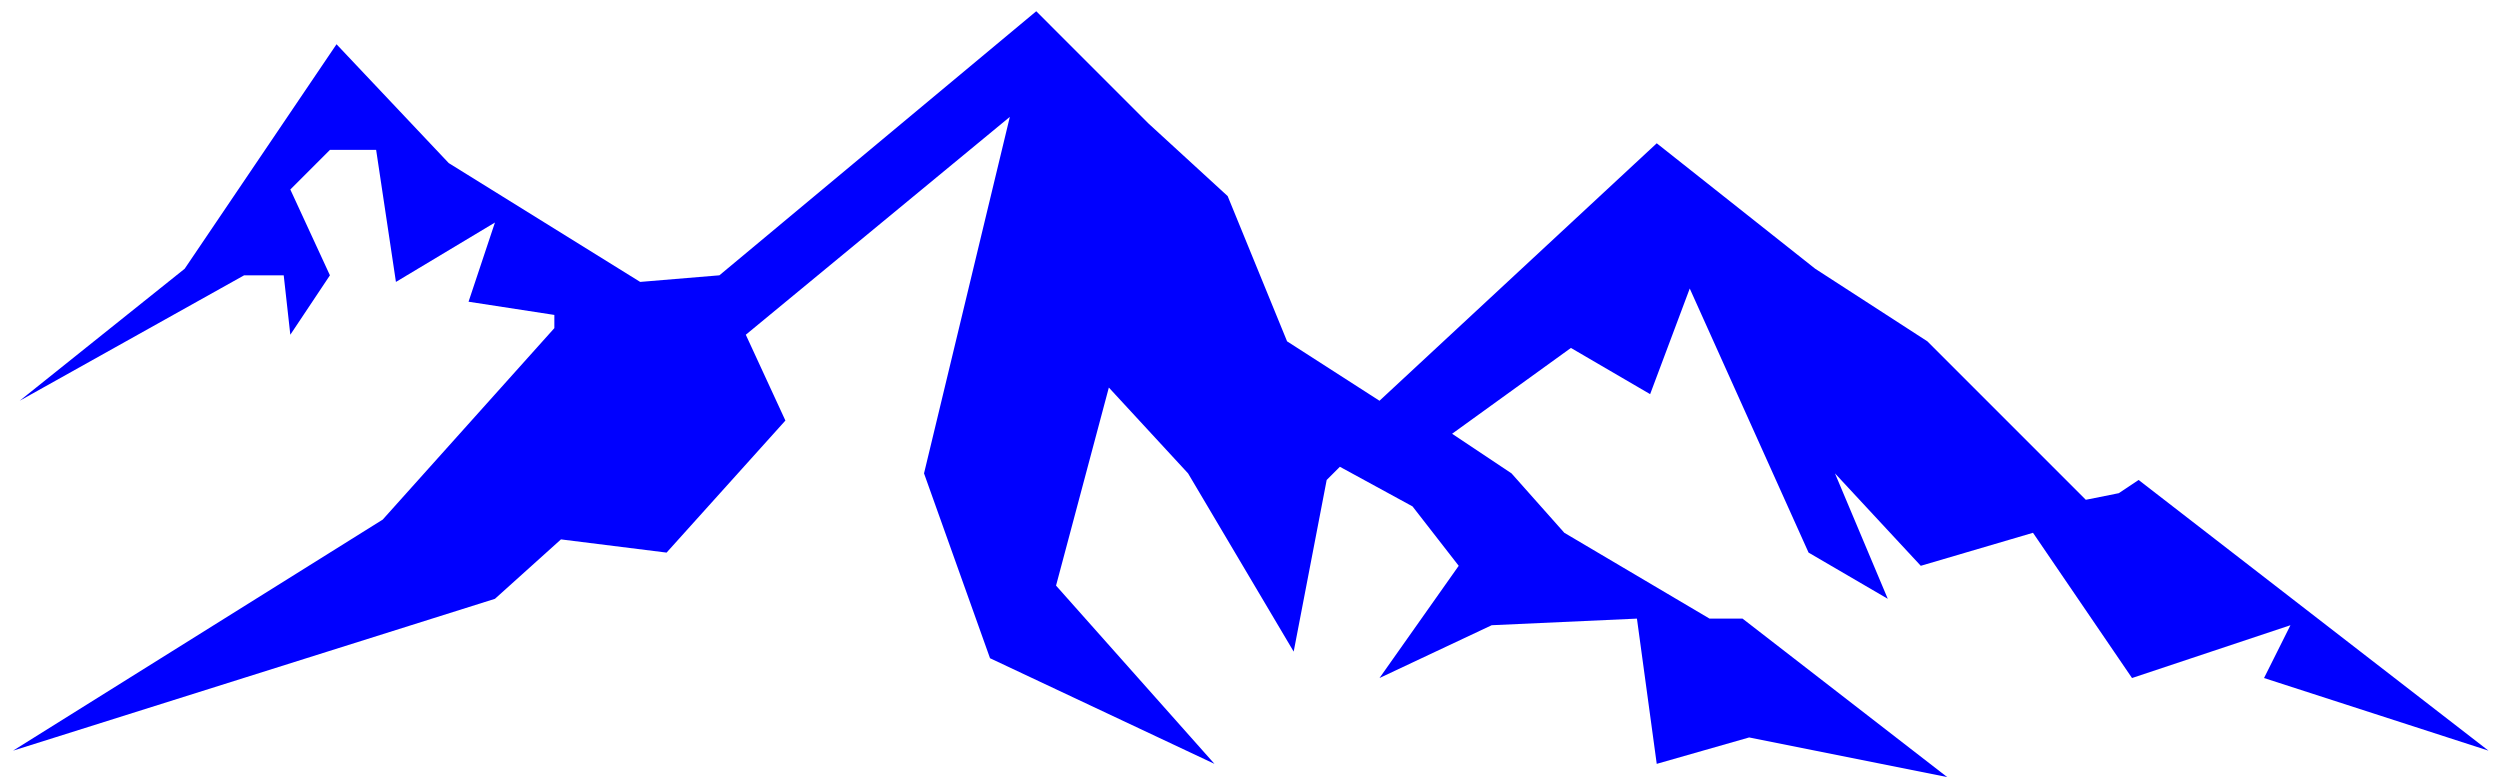
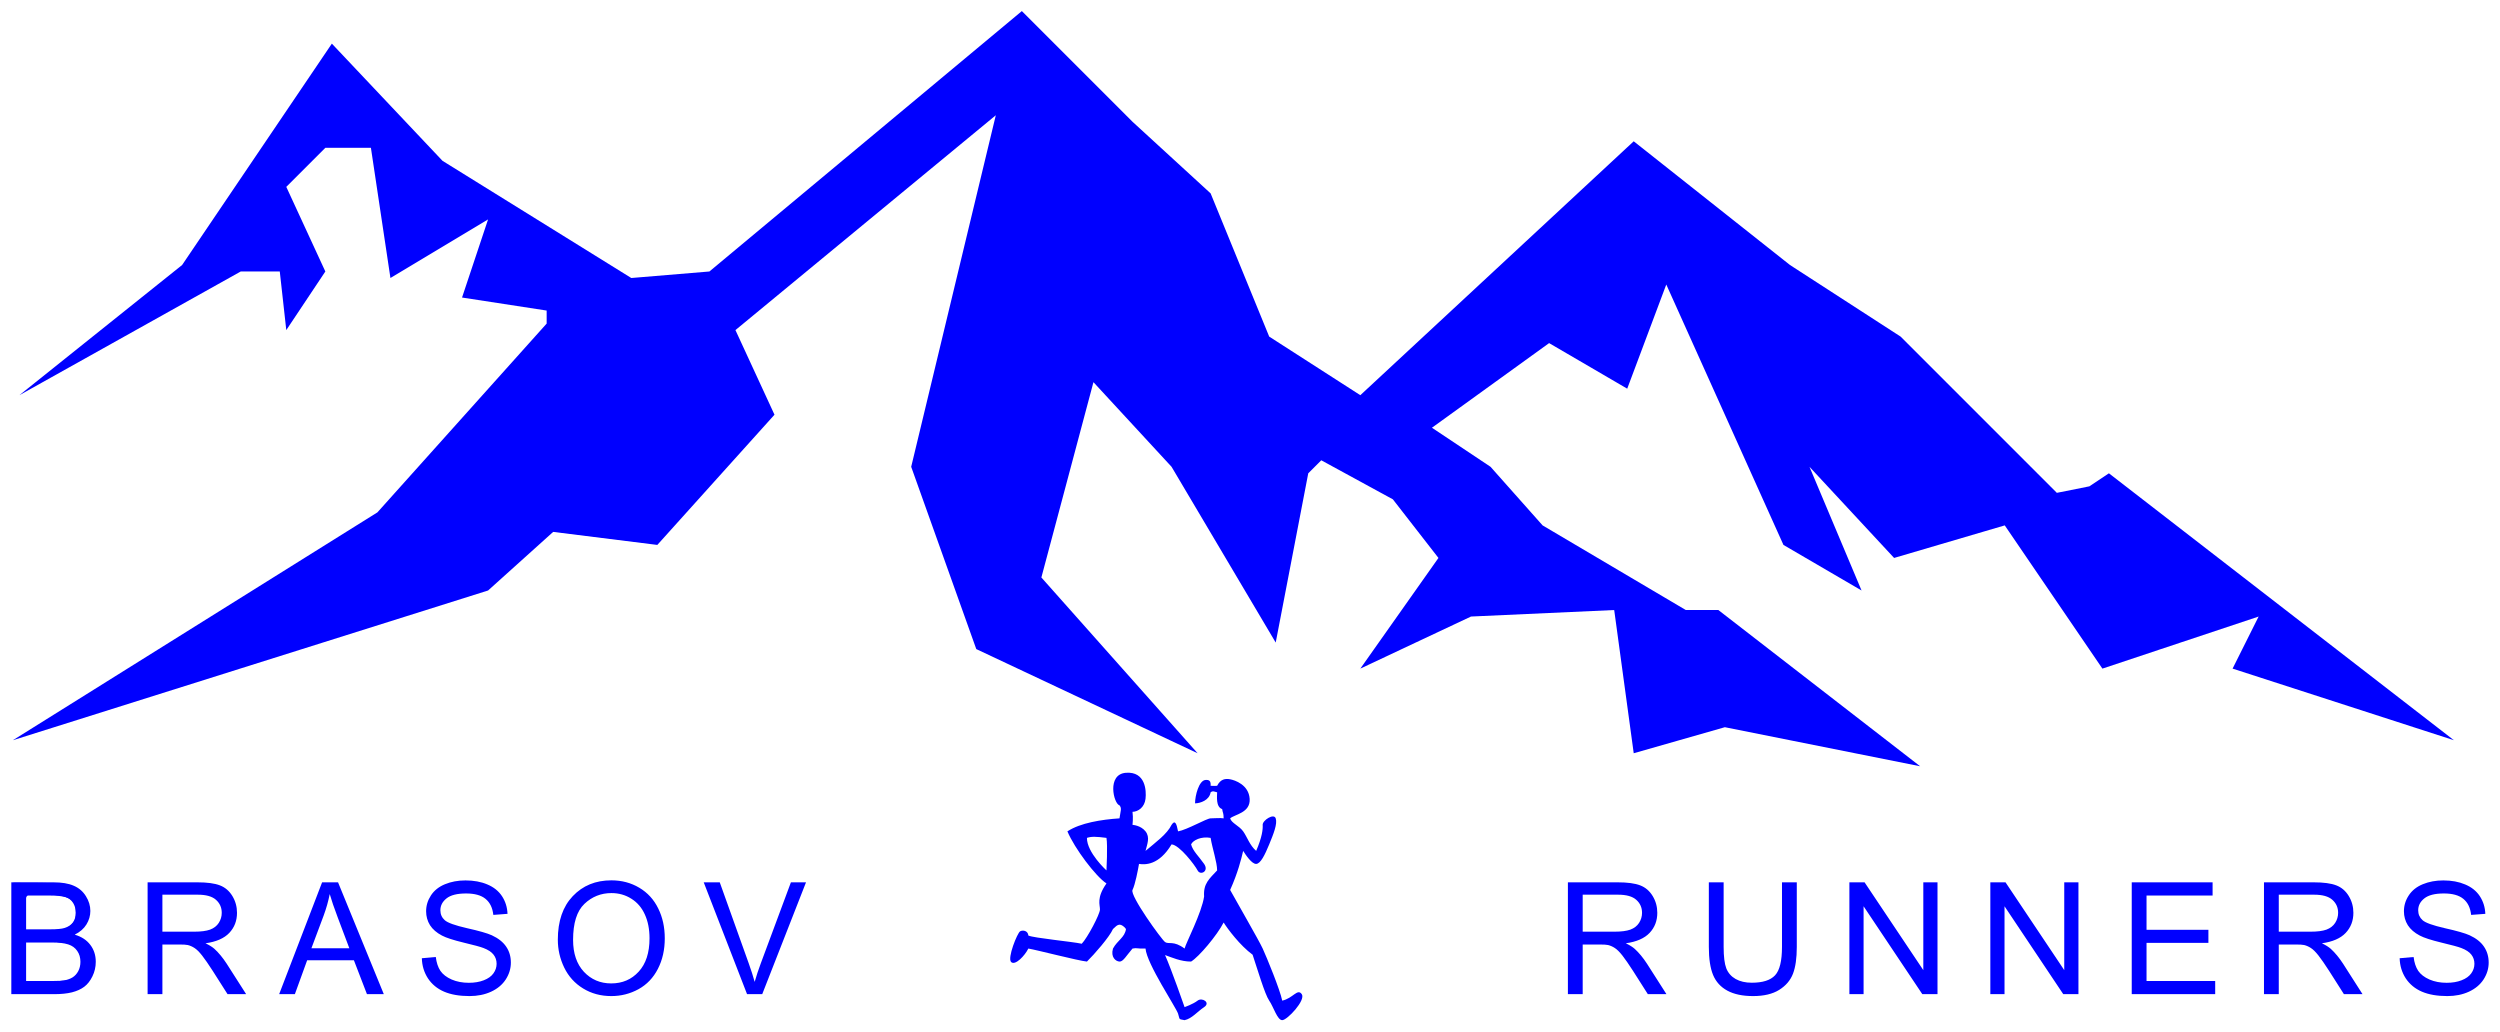
- <svg xmlns="http://www.w3.org/2000/svg" viewBox="60 906 2840 889" version="1.1" id="svg4">
+ <svg xmlns="http://www.w3.org/2000/svg" viewBox="60 906 2880 1188" version="1.1" id="svg4">
  <defs id="defs4" />
  <g id="g1" transform="translate(-37.63084,791.7188)" style="fill:#0000ff;fill-opacity:1">
    <path fill-rule="nonzero" fill="rgb(90.199%, 90.599%, 90.999%)" fill-opacity="1" d="m 119.98,569.539 187.469,-150 172.473,-254.988 127.477,135 217.473,134.988 89.98,-7.5 359.949,-299.988 127.481,127.5 89.98,82.5 67.488,164.988 104.981,67.5 314.949,-292.488 179.969,142.488 127.481,82.5 179.981,179.992 37.492,-7.5 22.5,-15 397.43,307.488 -254.961,-82.5 30,-59.988 -179.969,59.988 -112.492,-164.988 -127.469,37.5 -97.492,-105 59.992,142.5 -89.98,-52.5 -134.981,-299.992 -45,120 -89.981,-52.5 -134.98,97.492 67.492,45 59.988,67.5 164.973,97.5 h 37.5 l 232.457,179.988 -224.957,-45 -104.992,30 -22.488,-164.988 -164.981,7.5 -127.48,59.988 89.988,-127.488 -52.488,-67.5 -82.492,-45 -15,15 -37.488,194.988 -119.981,-202.488 -89.988,-97.492 -59.992,224.992 179.973,202.488 -254.961,-120 -74.981,-209.988 97.481,-404.98 -299.949,247.488 44.988,97.492 -134.98,150 -119.98,-15 -74.988,67.5 L 112.48,967.02 532.41,704.531 727.379,487.039 v -15 l -97.48,-15 29.992,-90 -112.48,67.5 -22.488,-149.988 h -52.5 l -44.992,45 44.992,97.488 -44.992,67.5 -7.5,-67.5 h -44.988 z m 0,0" id="path1" style="fill:#0000ff;fill-opacity:1" />
    <path fill-rule="nonzero" fill="rgb(0%, 0%, 0%)" fill-opacity="1" d="M 159.789,1259.559 H 110.672 V 1130.719 H 159 c 9.84,0 17.719,1.32 23.641,3.953 5.969,2.578 10.629,6.59 13.969,12.039 3.402,5.391 5.102,11.051 5.102,16.969 0,5.5 -1.5,10.691 -4.492,15.551 -2.98,4.859 -7.488,8.789 -13.527,11.781 7.789,2.277 13.77,6.18 17.93,11.688 4.219,5.5 6.328,12.012 6.328,19.512 0,6.027 -1.289,11.66 -3.871,16.867 -2.52,5.16 -5.648,9.141 -9.398,11.953 -3.75,2.82 -8.469,4.957 -14.148,6.418 -5.633,1.41 -12.543,2.109 -20.742,2.109 z m -32.078,-113.637 v 38.938 h 27.859 c 7.559,0 12.98,-0.5 16.258,-1.5 4.332,-1.289 7.582,-3.43 9.75,-6.41 2.23,-2.988 3.344,-6.738 3.344,-11.25 0,-4.277 -1.023,-8.027 -3.07,-11.25 -2.051,-3.277 -4.98,-5.508 -8.793,-6.68 -3.809,-1.23 -10.34,-1.848 -19.598,-1.848 z m 0,54.137 v 44.301 h 32.078 c 5.512,0 9.371,-0.211 11.602,-0.621 3.918,-0.699 7.199,-1.867 9.84,-3.519 2.641,-1.641 4.801,-4.008 6.5,-7.109 1.699,-3.168 2.551,-6.801 2.551,-10.899 0,-4.812 -1.23,-8.973 -3.691,-12.48 -2.461,-3.582 -5.891,-6.07 -10.281,-7.469 -4.34,-1.473 -10.598,-2.203 -18.809,-2.203 z m 157,59.5 h -17.039 v -128.84 h 57.117 c 11.48,0 20.211,1.172 26.18,3.512 5.98,2.289 10.75,6.359 14.332,12.219 3.57,5.859 5.359,12.332 5.359,19.422 0,9.141 -2.961,16.848 -8.879,23.117 -5.922,6.273 -15.051,10.25 -27.422,11.953 4.52,2.168 7.941,4.309 10.289,6.418 4.98,4.57 9.691,10.281 14.141,17.129 l 22.41,35.07 h -21.438 L 342.711,1232.75 c -4.98,-7.731 -9.082,-13.648 -12.301,-17.75 -3.219,-4.102 -6.121,-6.969 -8.699,-8.609 -2.52,-1.641 -5.102,-2.781 -7.73,-3.43 -1.941,-0.41 -5.102,-0.609 -9.492,-0.609 h -19.777 z m 0,-114.598 v 42.617 h 36.648 c 7.789,0 13.879,-0.789 18.281,-2.367 4.391,-1.641 7.73,-4.223 10.008,-7.742 2.293,-3.57 3.43,-7.438 3.43,-11.598 0,-6.09 -2.219,-11.102 -6.68,-15.031 -4.387,-3.918 -11.359,-5.879 -20.91,-5.879 z m 152.609,114.598 h -18.102 l 49.473,-128.84 h 18.367 l 52.723,128.84 h -19.422 l -15.02,-39.02 h -53.871 z m 33.219,-90.699 -14.148,37.789 h 43.668 l -13.438,-35.68 c -4.102,-10.84 -7.152,-19.75 -9.141,-26.719 -1.641,8.262 -3.949,16.469 -6.941,24.609 z m 113.062,49.312 16.078,-1.41 c 0.762,6.438 2.52,11.75 5.27,15.91 2.82,4.098 7.152,7.438 13.012,10.02 5.859,2.519 12.449,3.769 19.77,3.769 6.5,0 12.25,-0.961 17.23,-2.902 4.98,-1.93 8.668,-4.57 11.07,-7.91 2.457,-3.387 3.688,-7.078 3.688,-11.07 0,-4.039 -1.168,-7.559 -3.52,-10.547 -2.34,-3.043 -6.211,-5.59 -11.598,-7.641 -3.453,-1.351 -11.102,-3.43 -22.93,-6.242 -11.844,-2.867 -20.133,-5.57 -24.871,-8.09 -6.152,-3.219 -10.75,-7.199 -13.801,-11.949 -2.988,-4.801 -4.48,-10.168 -4.48,-16.078 0,-6.512 1.852,-12.57 5.539,-18.203 3.691,-5.68 9.082,-9.988 16.172,-12.918 7.09,-2.922 14.961,-4.391 23.641,-4.391 9.539,0 17.949,1.551 25.219,4.66 7.32,3.051 12.941,7.559 16.871,13.531 3.918,5.981 6.027,12.75 6.328,20.309 l -16.348,1.23 c -0.883,-8.148 -3.871,-14.301 -8.961,-18.461 -5.039,-4.16 -12.512,-6.238 -22.41,-6.238 -10.309,0 -17.84,1.898 -22.59,5.711 -4.68,3.75 -7.031,8.289 -7.031,13.617 0,4.633 1.672,8.441 5.012,11.43 3.277,2.992 11.84,6.062 25.66,9.23 13.891,3.102 23.41,5.832 28.559,8.172 7.5,3.461 13.039,7.848 16.609,13.18 3.582,5.281 5.359,11.371 5.359,18.281 0,6.859 -1.957,13.328 -5.887,19.43 -3.922,6.027 -9.57,10.75 -16.961,14.148 -7.32,3.34 -15.582,5.012 -24.781,5.012 -11.66,0 -21.441,-1.703 -29.348,-5.101 -7.852,-3.398 -14.031,-8.5 -18.543,-15.289 -4.449,-6.859 -6.801,-14.59 -7.027,-23.199 z M 740.25,1196.809 c 0,-21.387 5.738,-38.109 17.219,-50.18 11.492,-12.129 26.312,-18.199 44.473,-18.199 11.887,0 22.609,2.84 32.16,8.531 9.547,5.68 16.809,13.617 21.789,23.82 5.039,10.129 7.559,21.641 7.559,34.527 0,13.07 -2.629,24.762 -7.91,35.07 -5.27,10.312 -12.738,18.141 -22.41,23.473 -9.66,5.269 -20.09,7.91 -31.277,7.91 -12.133,0 -22.961,-2.934 -32.512,-8.793 -9.551,-5.859 -16.789,-13.859 -21.711,-23.988 -4.918,-10.141 -7.379,-20.859 -7.379,-32.172 z m 17.57,0.262 c 0,15.531 4.16,27.77 12.48,36.738 8.379,8.91 18.871,13.363 31.461,13.363 12.828,0 23.379,-4.512 31.637,-13.543 8.32,-9.02 12.48,-21.82 12.48,-38.398 0,-10.492 -1.789,-19.629 -5.359,-27.422 -3.52,-7.859 -8.699,-13.918 -15.559,-18.199 -6.789,-4.328 -14.441,-6.5 -22.93,-6.5 -12.07,0 -22.473,4.16 -31.203,12.48 -8.668,8.262 -13.008,22.09 -13.008,41.48 z m 217.898,62.488 h -17.48 l -49.918,-128.84 h 18.461 l 33.48,93.602 c 2.688,7.5 4.949,14.531 6.758,21.09 1.992,-7.031 4.309,-14.059 6.949,-21.09 l 34.793,-93.602 h 17.398 z m 0,0" id="path2" style="fill:#0000ff;fill-opacity:1" />
    <path fill-rule="nonzero" fill="rgb(0%, 0%, 0%)" fill-opacity="1" d="m 1920.891,1259.559 h -17.039 v -128.84 h 57.117 c 11.48,0 20.211,1.172 26.18,3.512 5.981,2.289 10.75,6.359 14.332,12.219 3.57,5.859 5.359,12.332 5.359,19.422 0,9.141 -2.961,16.848 -8.879,23.117 -5.922,6.273 -15.051,10.25 -27.422,11.953 4.519,2.168 7.941,4.309 10.289,6.418 4.981,4.57 9.691,10.281 14.141,17.129 l 22.41,35.07 h -21.438 l -17.051,-26.809 c -4.98,-7.731 -9.082,-13.648 -12.301,-17.75 -3.219,-4.102 -6.121,-6.969 -8.699,-8.609 -2.519,-1.641 -5.101,-2.781 -7.73,-3.43 -1.941,-0.41 -5.102,-0.609 -9.488,-0.609 h -19.781 z m 0,-114.598 v 42.617 h 36.648 c 7.789,0 13.883,-0.789 18.281,-2.367 4.391,-1.641 7.731,-4.223 10.008,-7.742 2.293,-3.57 3.434,-7.438 3.434,-11.598 0,-6.09 -2.223,-11.102 -6.684,-15.031 -4.387,-3.918 -11.359,-5.879 -20.906,-5.879 z m 229.59,60.109 v -74.352 h 17.051 v 74.441 c 0,12.949 -1.461,23.23 -4.391,30.852 -2.93,7.609 -8.23,13.816 -15.91,18.629 -7.609,4.738 -17.629,7.121 -30.051,7.121 -12.07,0 -21.941,-2.082 -29.621,-6.242 -7.668,-4.16 -13.148,-10.168 -16.43,-18.02 -3.277,-7.91 -4.918,-18.691 -4.918,-32.34 v -74.441 h 17.051 v 74.352 c 0,11.191 1.02,19.449 3.066,24.781 2.113,5.277 5.691,9.348 10.723,12.219 5.098,2.871 11.309,4.309 18.629,4.309 12.539,0 21.48,-2.84 26.809,-8.527 5.332,-5.68 7.992,-16.613 7.992,-32.781 z m 94,54.488 h -16.352 v -128.84 h 17.492 l 67.668,101.16 v -101.16 h 16.34 v 128.84 h -17.488 l -67.66,-101.25 z m 162.359,0 H 2390.5 v -128.84 h 17.488 l 67.66,101.16 V 1130.719 H 2492 v 128.84 h -17.488 l -67.672,-101.25 z m 242.691,0 h -96.141 v -128.84 h 93.148 v 15.203 h -76.098 v 39.457 h 71.269 V 1200.5 h -71.269 v 43.859 h 79.09 z m 73.25,0 h -17.043 v -128.84 h 57.121 c 11.48,0 20.211,1.172 26.18,3.512 5.98,2.289 10.75,6.359 14.332,12.219 3.57,5.859 5.359,12.332 5.359,19.422 0,9.141 -2.961,16.848 -8.879,23.117 -5.91,6.273 -15.051,10.25 -27.41,11.953 4.508,2.168 7.93,4.309 10.277,6.418 4.98,4.57 9.691,10.281 14.141,17.129 l 22.41,35.07 h -21.441 l -17.047,-26.809 c -4.981,-7.731 -9.082,-13.648 -12.301,-17.75 -3.219,-4.102 -6.121,-6.969 -8.699,-8.609 -2.52,-1.641 -5.102,-2.781 -7.731,-3.43 -1.941,-0.41 -5.102,-0.609 -9.492,-0.609 h -19.777 z m 0,-114.598 v 42.617 h 36.648 c 7.789,0 13.879,-0.789 18.281,-2.367 4.391,-1.641 7.731,-4.223 10.02,-7.742 2.281,-3.57 3.418,-7.438 3.418,-11.598 0,-6.09 -2.219,-11.102 -6.68,-15.031 -4.391,-3.918 -11.359,-5.879 -20.91,-5.879 z m 139.258,73.211 16.082,-1.41 c 0.758,6.438 2.519,11.75 5.269,15.91 2.809,4.098 7.149,7.438 13.008,10.02 5.863,2.519 12.453,3.769 19.773,3.769 6.5,0 12.238,-0.961 17.219,-2.902 4.981,-1.93 8.668,-4.57 11.078,-7.91 2.461,-3.387 3.691,-7.078 3.691,-11.07 0,-4.039 -1.172,-7.559 -3.52,-10.547 -2.34,-3.043 -6.211,-5.59 -11.601,-7.641 -3.449,-1.351 -11.098,-3.43 -22.93,-6.242 -11.84,-2.867 -20.129,-5.57 -24.871,-8.09 -6.149,-3.219 -10.75,-7.199 -13.797,-11.949 -2.992,-4.801 -4.481,-10.168 -4.481,-16.078 0,-6.512 1.84,-12.57 5.539,-18.203 3.691,-5.68 9.078,-9.988 16.16,-12.918 7.09,-2.922 14.969,-4.391 23.641,-4.391 9.551,0 17.961,1.551 25.219,4.66 7.332,3.051 12.949,7.559 16.879,13.531 3.922,5.981 6.031,12.75 6.32,20.309 l -16.34,1.23 c -0.879,-8.148 -3.867,-14.301 -8.969,-18.461 -5.031,-4.16 -12.5,-6.238 -22.398,-6.238 -10.312,0 -17.84,1.898 -22.59,5.711 -4.684,3.75 -7.031,8.289 -7.031,13.617 0,4.633 1.668,8.441 5.008,11.43 3.281,2.992 11.832,6.062 25.66,9.23 13.891,3.102 23.41,5.832 28.562,8.172 7.5,3.461 13.039,7.848 16.609,13.18 3.57,5.281 5.359,11.371 5.359,18.281 0,6.859 -1.961,13.328 -5.891,19.43 -3.918,6.027 -9.578,10.75 -16.961,14.148 -7.316,3.34 -15.578,5.012 -24.777,5.012 -11.66,0 -21.441,-1.703 -29.352,-5.101 -7.848,-3.398 -14.031,-8.5 -18.539,-15.289 -4.449,-6.859 -6.801,-14.59 -7.031,-23.199 z m 0,0" id="path3" style="fill:#0000ff;fill-opacity:1" />
    <path fill-rule="evenodd" fill="rgb(0%, 0%, 0%)" fill-opacity="1" d="m 1262.488,1222.559 c -4.707,-4.43 7.16,-33.539 10.312,-35.379 3.148,-1.852 9.141,-0.711 9.488,4.832 6.133,2.867 51.172,7.109 61.52,9.457 6.512,-6.719 20.902,-33.938 20.973,-39.457 0.07,-5.523 -4.27,-13.281 7.5,-30 -12.312,-7.992 -36.84,-40.453 -44.992,-60 14.883,-9.773 39.133,-13.59 59.992,-14.992 1.308,-9.09 2.879,-11.488 0,-15 -6.723,-1.77 -14.93,-35.879 7.5,-37.5 22.43,-1.621 23.609,20.422 22.488,30 -1.109,9.57 -8.289,14.84 -14.988,15 0.957,7.141 0,14.992 0,14.992 0,0 9.48,0.52 14.988,7.5 5.52,6.988 1.82,14.977 0,22.5 12.152,-10.281 24.809,-19.34 30,-30 3.789,-5.762 5.621,-2.273 7.5,7.5 10.25,-1.742 32.969,-14.98 37.492,-14.992 4.52,-0.02 11.508,-0.691 15,0 -0.012,-6.648 -0.992,-5.75 -1.703,-10.66 -7.5,-2.551 -5.797,-14.77 -5.797,-19.34 -3.332,-0.73 -4.691,-2.07 -7.5,0 -1.41,9.039 -11.621,12.59 -17.934,12.742 -0.019,-8.934 4.481,-26.332 11.961,-26.953 4.301,-0.359 6.41,0.992 5.973,6.711 5.566,0.129 3.5,0.211 7.5,0 4,-7.891 9.59,-8.508 15,-7.5 5.41,1 21.43,6.289 22.488,22.5 1.07,16.199 -17.43,17.969 -22.488,22.5 1.566,5.57 10.27,8.359 15,14.992 4.719,6.637 7.469,16.027 14.988,22.5 6.828,-15.863 7.82,-24.934 7.5,-30 -0.32,-5.062 12.871,-13.773 15,-7.492 2.129,6.27 -2.469,17.77 -7.5,29.992 -5.031,12.227 -9.961,22.297 -15,22.5 -5.039,0.199 -12.039,-10.301 -14.988,-15 -2.262,9.617 -6.101,25.227 -15,45 8.547,15.578 32.93,57.629 37.488,67.5 4.559,9.867 20.191,47.988 22.5,60 12.43,-2.66 17.551,-14.441 22.488,-7.5 4.953,6.93 -16.77,30.02 -22.488,30 -5.719,-0.031 -9.969,-15.312 -15,-22.5 -5.031,-7.203 -13.879,-37.273 -19.102,-52.883 -14.637,-10.73 -28.848,-29.859 -33.387,-37.117 -7.5,14.727 -28.562,39.66 -37.5,45 -11.723,0.098 -22.781,-4.98 -29.992,-7.5 7.449,16.68 22.5,60 22.5,60 0,0 9.781,-3.453 14.992,-7.5 5.207,-4.062 15.379,2.297 7.5,7.5 -7.871,5.199 -14.082,13.27 -22.492,15 -7.371,-1.434 -5.191,-0.32 -7.5,-7.5 -2.309,-7.191 -36.031,-57.293 -37.5,-75 -9.84,0.438 -9.328,-1.141 -14.988,0 -7.062,8.117 -10.73,15.238 -15,15 -4.281,-0.25 -10.371,-4.973 -7.5,-15 5.32,-9.684 13.508,-12.633 15,-22.5 -2.02,-3 -5.441,-5.051 -7.141,-5 -3.59,0.098 -5.359,3.039 -7.859,5 -4.109,9.328 -21.68,29.367 -30,37.5 -10.062,-0.953 -57.551,-13.351 -67.492,-15 -4,8.117 -15.09,19.988 -19.801,15.547 z m 109.793,-105.547 c 0,0 1.52,-28.91 0,-37.5 -12.301,-1.551 -17.223,-1.723 -22.5,0 -0.109,16.969 22.5,37.5 22.5,37.5 z m 67.488,82.5 c 4.102,2.957 9.719,-2.023 22.5,7.5 1.52,-6.422 19.801,-41.16 22.492,-60 -1.051,-14.851 5.977,-20.301 15,-30 0,-9.461 -5.512,-25.223 -7.5,-37.5 -10.902,-1.961 -20.273,2.668 -22.5,7.5 2,7.649 9.027,13.918 15,22.5 5.977,8.59 -4.332,13.68 -7.5,7.5 -3.16,-6.184 -20.973,-29.441 -29.992,-30 -14.648,24.289 -30.578,23.527 -37.5,22.5 -1.281,7.41 -4.328,23.527 -7.488,30 -3.172,6.477 33.391,57.039 37.488,60 z m 0,0" id="path4" style="fill:#0000ff;fill-opacity:1" />
    <path style="fill:#0000ff;fill-opacity:1;stroke-width:2.483" d="m 112.997,1194.536 v -63.328 l 25.455,0.059 c 33.559,0.078 43.402,2.554 53.394,13.432 11.6,12.629 11.383,25.912 -0.621,37.916 -9.73,9.73 -10.188,10.679 -5.158,10.679 5.951,0 18.537,14.607 20.193,23.435 1.085,5.782 0.004,11.87 -3.524,19.844 -7.715,17.44 -17.906,21.166 -58.076,21.236 l -31.664,0.055 z m 71.481,45.196 c 10.035,-9.095 8.592,-29.245 -2.61,-36.443 -3.552,-2.283 -14.687,-3.926 -30.999,-4.577 l -25.455,-1.014 v 24.094 24.094 l 27.064,-0.841 c 21.785,-0.677 28.027,-1.713 32,-5.314 z m -6.005,-59.035 c 5.085,-4 6.544,-7.322 6.544,-14.901 0,-14.535 -5.758,-18.872 -27.796,-20.937 -31.154,-2.919 -30.445,-3.383 -31.286,20.497 l -0.721,20.488 h 23.358 c 19.87,0 24.335,-0.768 29.902,-5.147 z" id="path5" />
  </g>
</svg>
